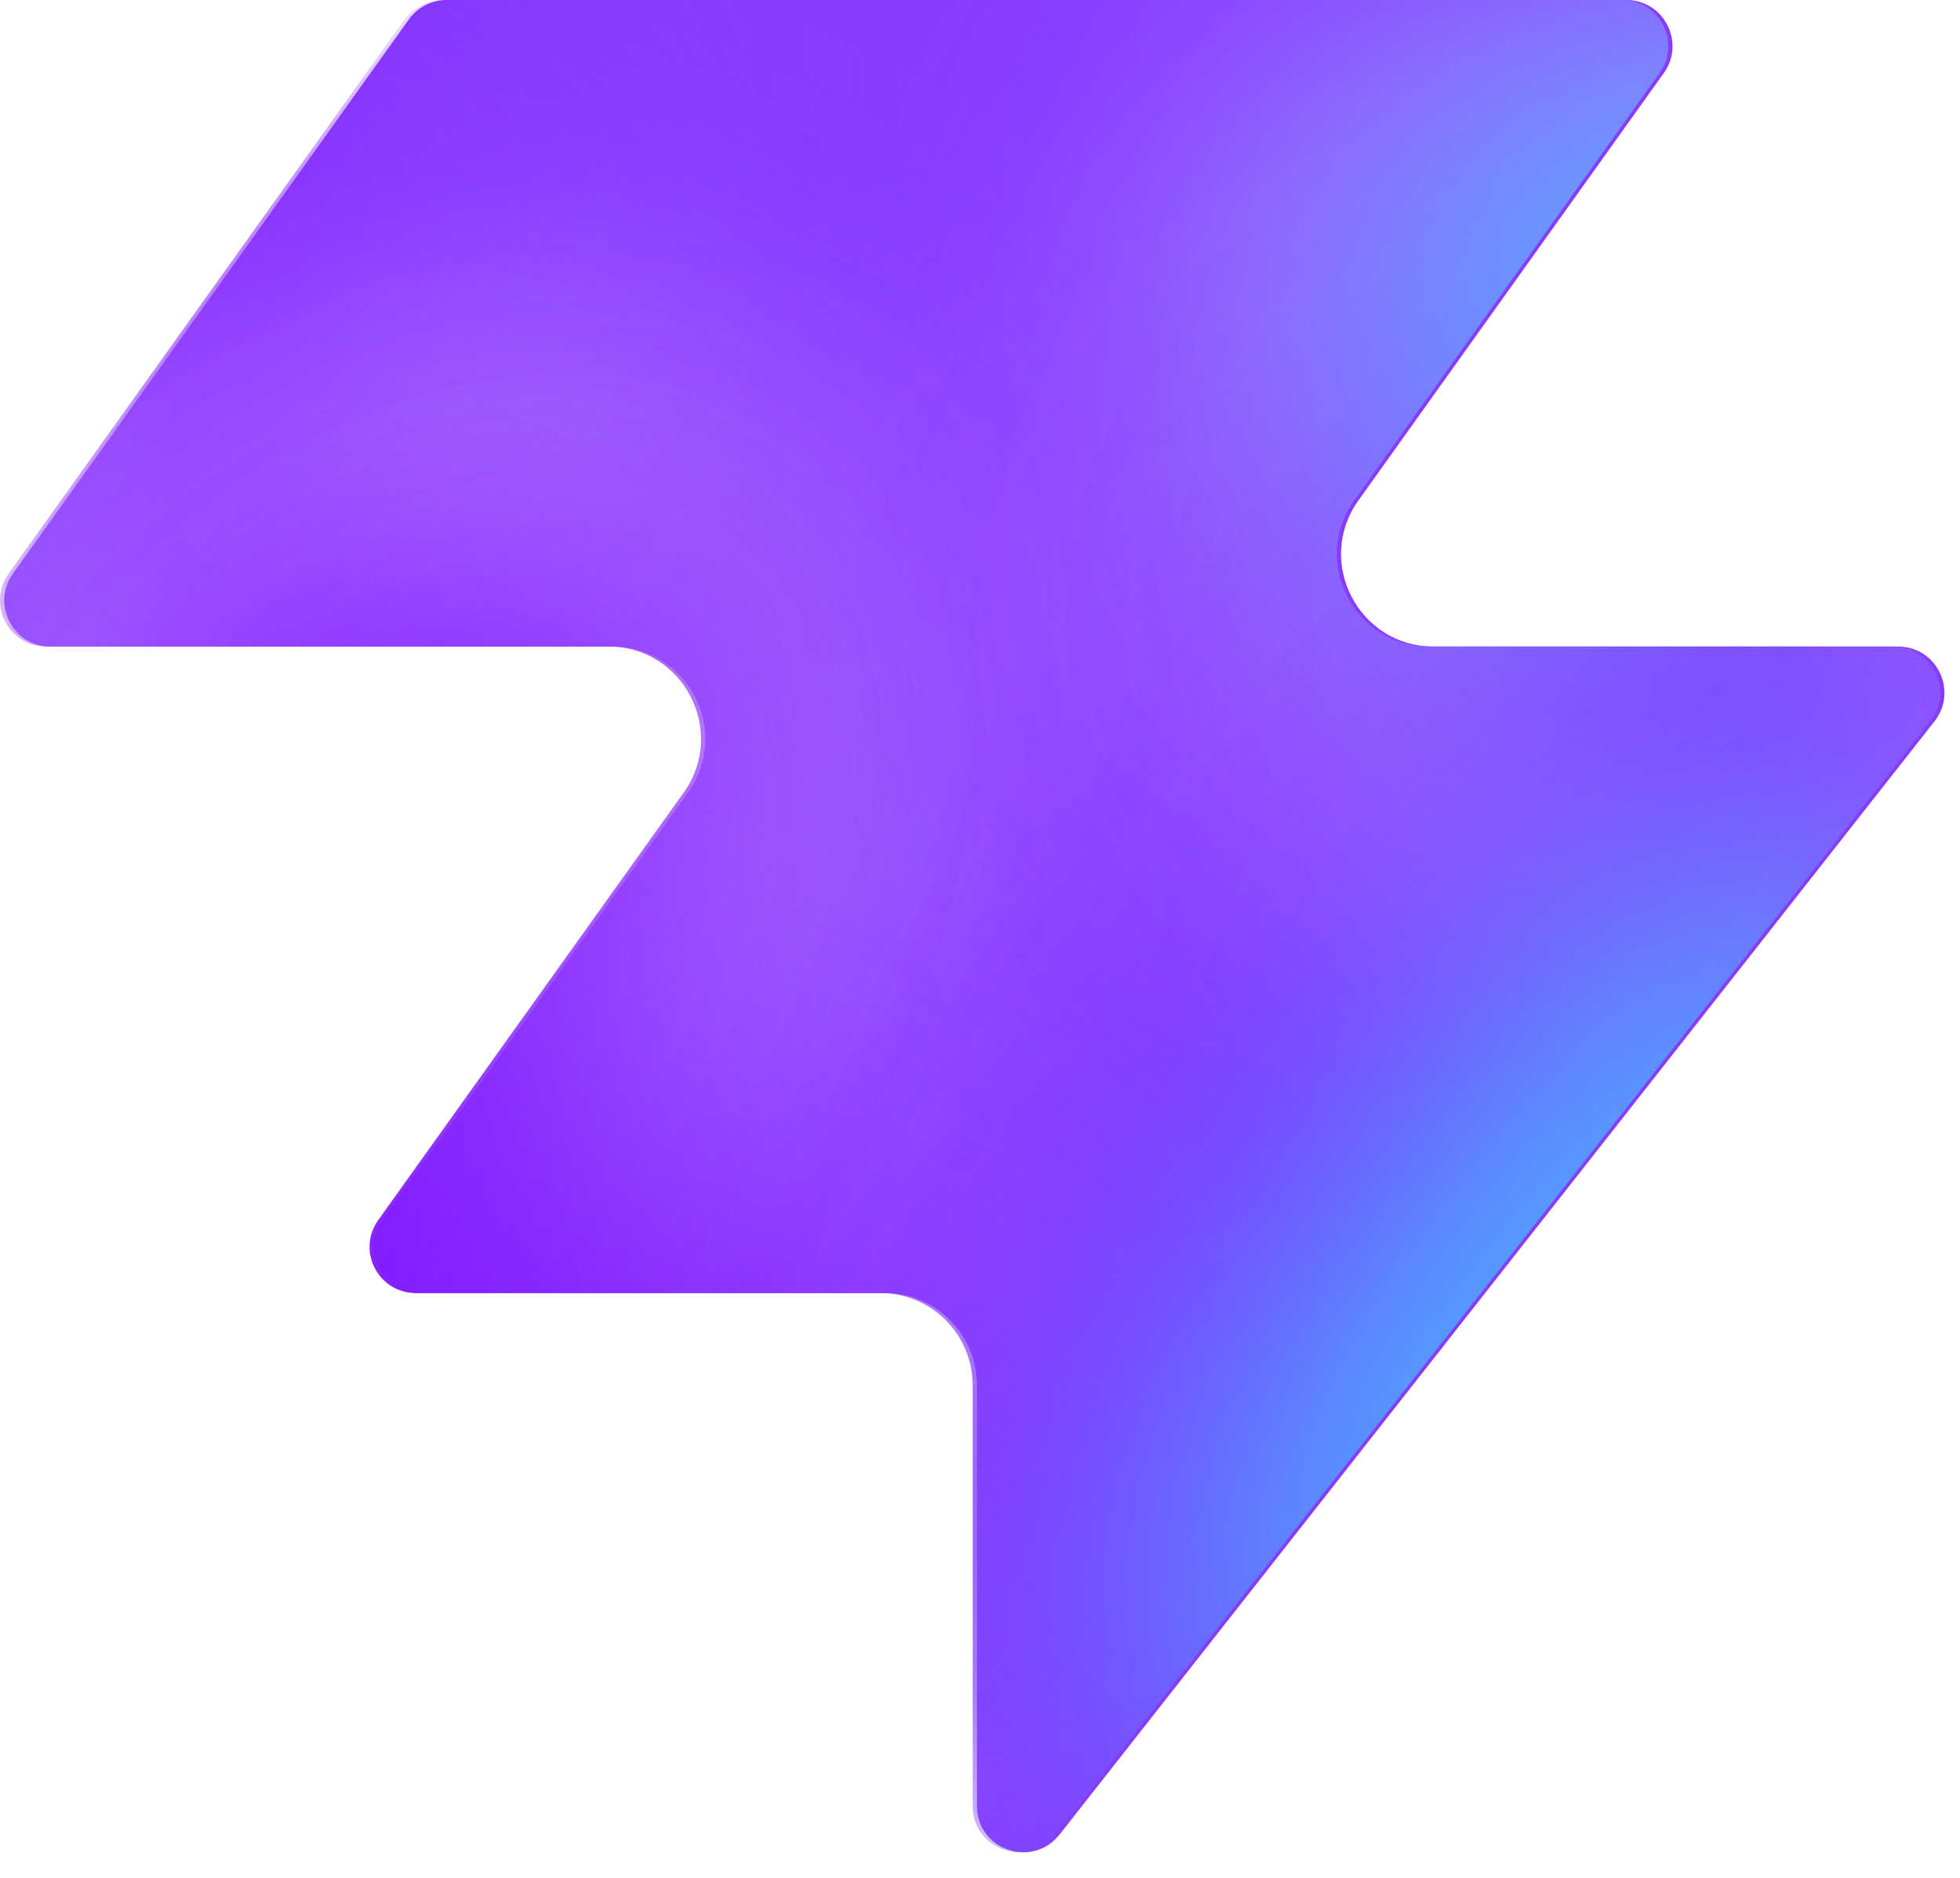
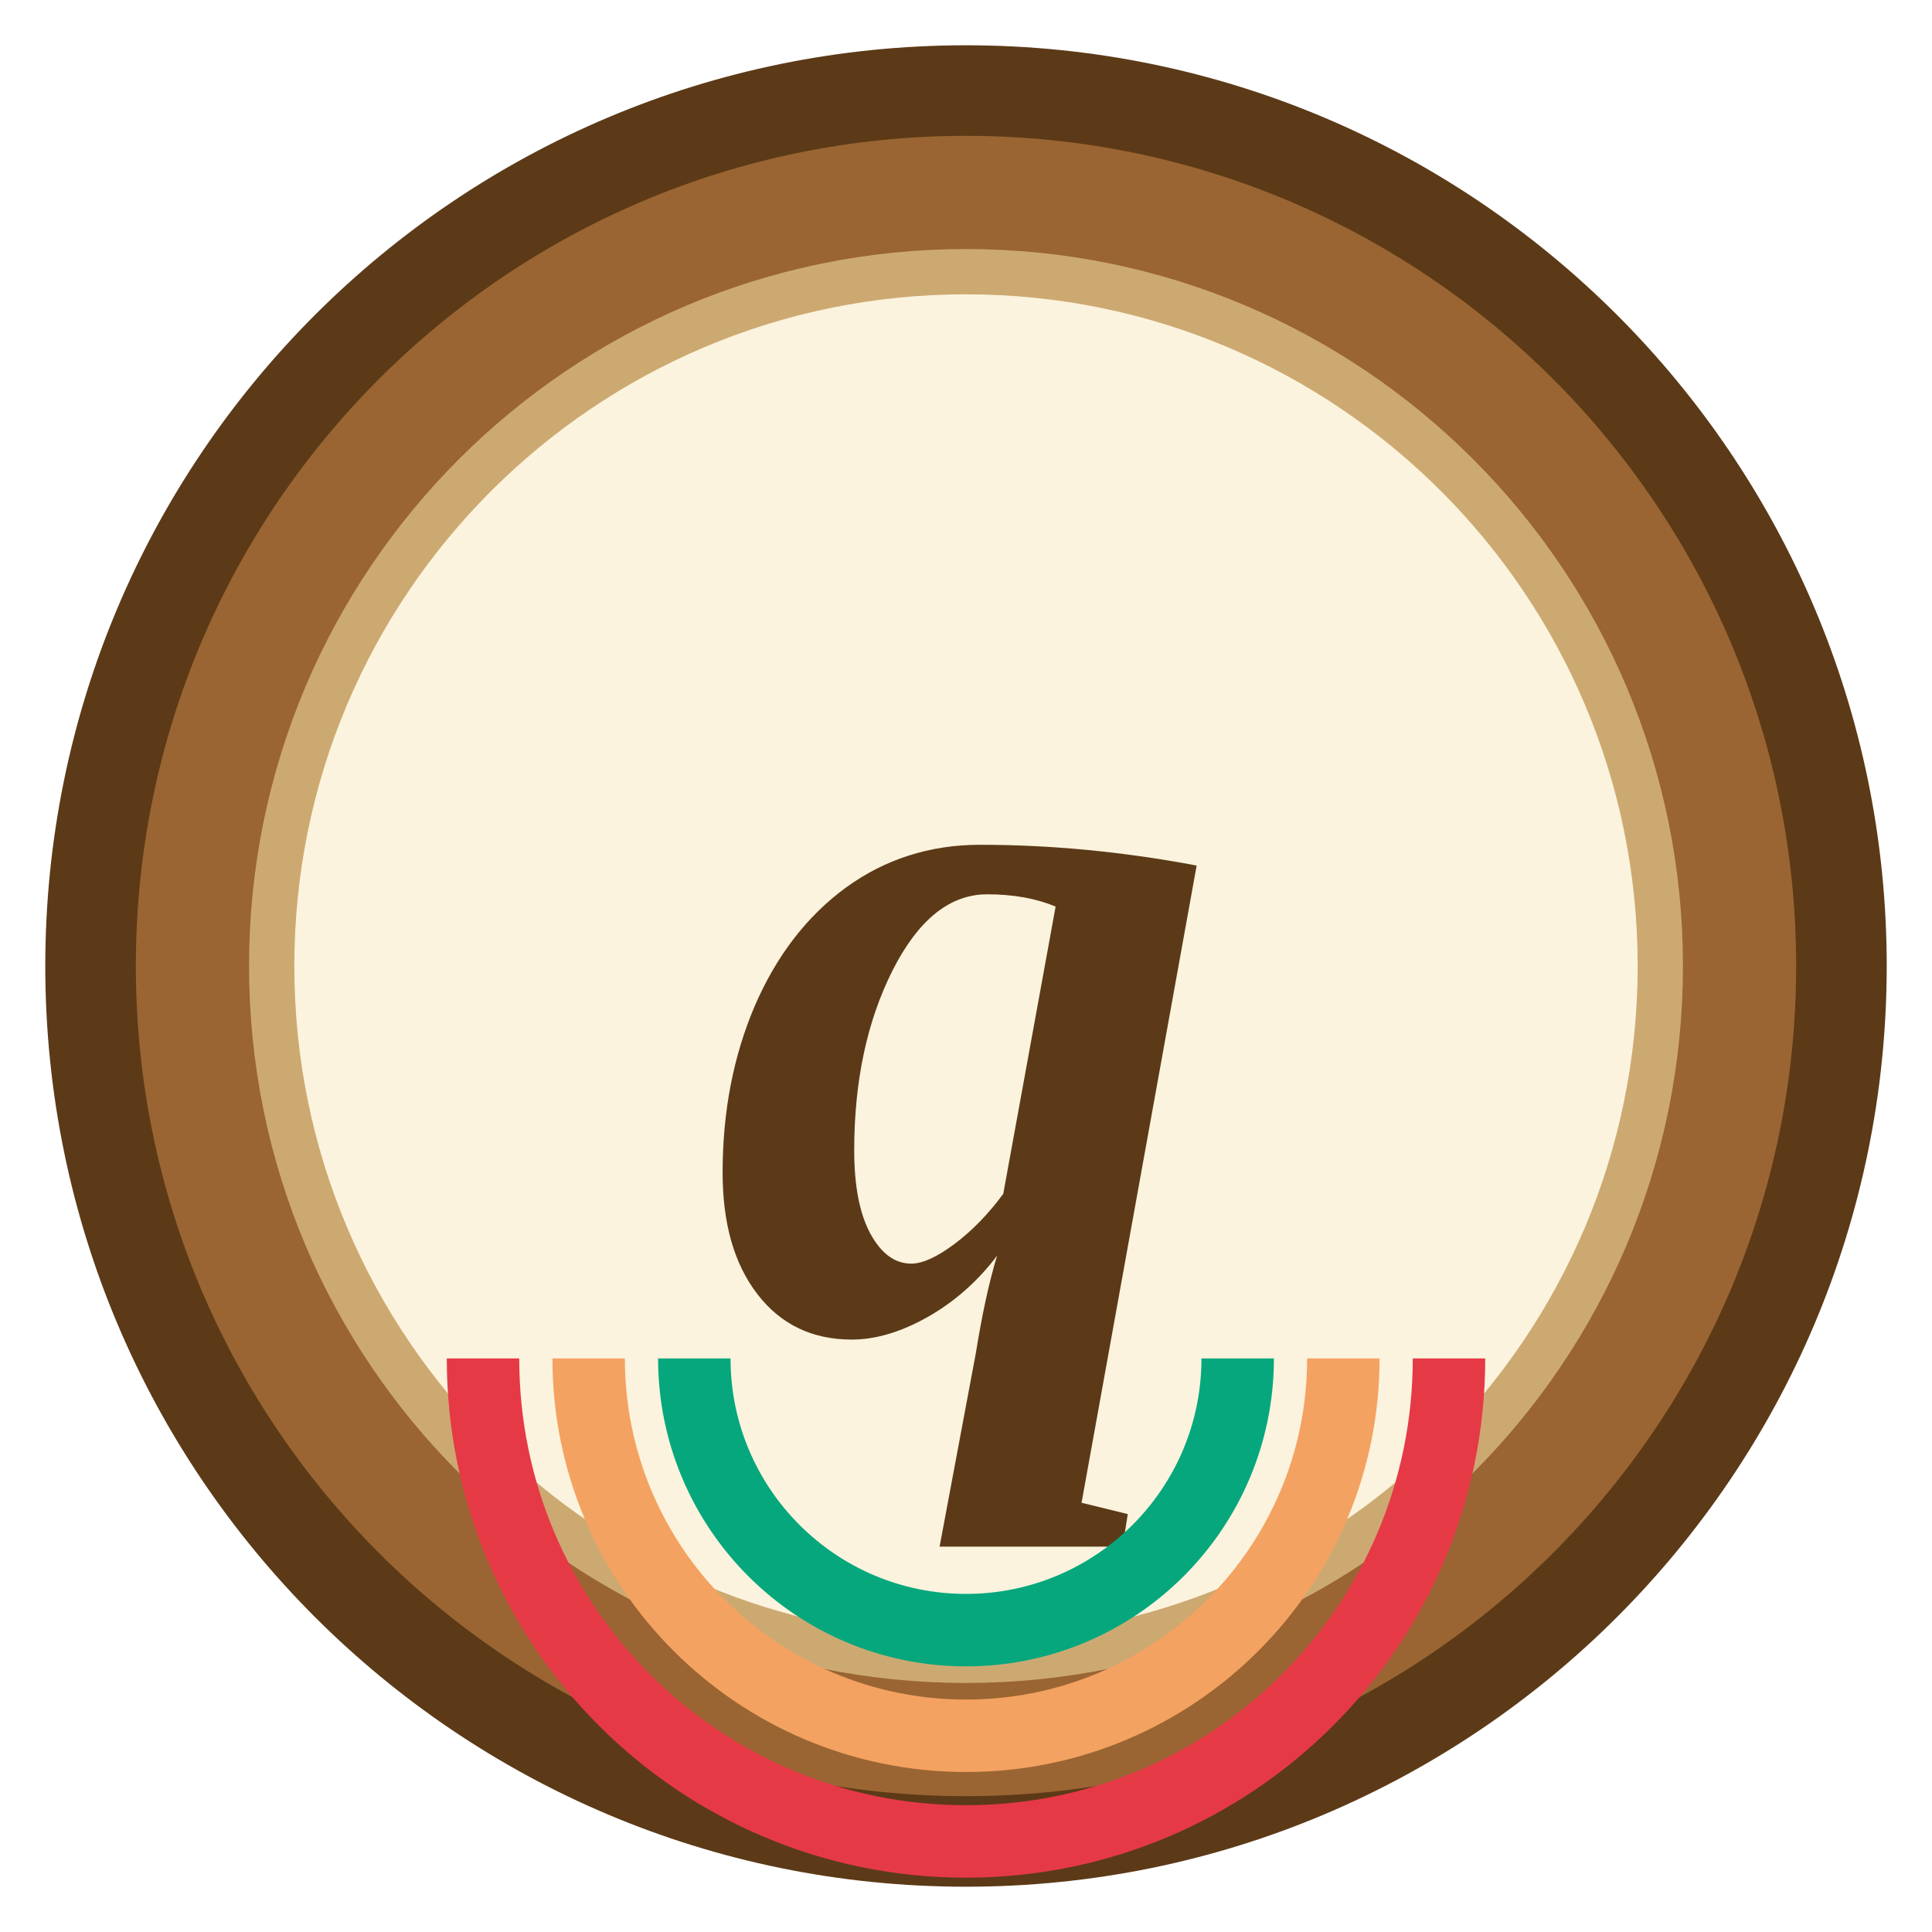
- <svg xmlns="http://www.w3.org/2000/svg" width="48" height="46" fill="none" viewBox="0 0 48 46">
-   <path fill="#863bff" d="M25.946 44.938c-.664.845-2.021.375-2.021-.698V33.937a2.26 2.26 0 0 0-2.262-2.262H10.287c-.92 0-1.456-1.04-.92-1.788l7.48-10.471c1.07-1.497 0-3.578-1.842-3.578H1.237c-.92 0-1.456-1.04-.92-1.788L10.013.474c.214-.297.556-.474.92-.474h28.894c.92 0 1.456 1.04.92 1.788l-7.48 10.471c-1.07 1.498 0 3.579 1.842 3.579h11.377c.943 0 1.473 1.088.89 1.83L25.947 44.94z" style="fill:#863bff;fill:color(display-p3 .525 .23 1);fill-opacity:1" />
-   <mask id="a" width="48" height="46" x="0" y="0" maskUnits="userSpaceOnUse" style="mask-type:alpha">
-     <path fill="#000" d="M25.842 44.938c-.664.844-2.021.375-2.021-.698V33.937a2.26 2.26 0 0 0-2.262-2.262H10.183c-.92 0-1.456-1.04-.92-1.788l7.48-10.471c1.07-1.498 0-3.579-1.842-3.579H1.133c-.92 0-1.456-1.04-.92-1.787L9.91.473c.214-.297.556-.474.92-.474h28.894c.92 0 1.456 1.04.92 1.788l-7.48 10.471c-1.07 1.498 0 3.578 1.842 3.578h11.377c.943 0 1.473 1.088.89 1.832L25.843 44.94z" style="fill:#000;fill-opacity:1" />
-   </mask>
-   <g mask="url(#a)">
-     <g filter="url(#b)">
-       <ellipse cx="5.508" cy="14.704" fill="#ede6ff" rx="5.508" ry="14.704" style="fill:#ede6ff;fill:color(display-p3 .927 .903 1);fill-opacity:1" transform="matrix(.00324 1 1 -.00324 -4.47 31.516)" />
-     </g>
-     <g filter="url(#c)">
-       <ellipse cx="10.399" cy="29.851" fill="#ede6ff" rx="10.399" ry="29.851" style="fill:#ede6ff;fill:color(display-p3 .927 .903 1);fill-opacity:1" transform="matrix(.00324 1 1 -.00324 -39.328 7.883)" />
-     </g>
-     <g filter="url(#d)">
-       <ellipse cx="5.508" cy="30.487" fill="#7e14ff" rx="5.508" ry="30.487" style="fill:#7e14ff;fill:color(display-p3 .492 .077 1);fill-opacity:1" transform="rotate(89.814 -25.913 -14.639)scale(1 -1)" />
-     </g>
-     <g filter="url(#e)">
-       <ellipse cx="5.508" cy="30.599" fill="#7e14ff" rx="5.508" ry="30.599" style="fill:#7e14ff;fill:color(display-p3 .492 .077 1);fill-opacity:1" transform="rotate(89.814 -32.644 -3.334)scale(1 -1)" />
-     </g>
-     <g filter="url(#f)">
-       <ellipse cx="5.508" cy="30.599" fill="#7e14ff" rx="5.508" ry="30.599" style="fill:#7e14ff;fill:color(display-p3 .492 .077 1);fill-opacity:1" transform="matrix(.00324 1 1 -.00324 -34.34 30.47)" />
-     </g>
-     <g filter="url(#g)">
-       <ellipse cx="14.072" cy="22.078" fill="#ede6ff" rx="14.072" ry="22.078" style="fill:#ede6ff;fill:color(display-p3 .927 .903 1);fill-opacity:1" transform="rotate(93.35 24.506 48.493)scale(-1 1)" />
-     </g>
-     <g filter="url(#h)">
-       <ellipse cx="3.47" cy="21.501" fill="#7e14ff" rx="3.47" ry="21.501" style="fill:#7e14ff;fill:color(display-p3 .492 .077 1);fill-opacity:1" transform="rotate(89.009 28.708 47.59)scale(-1 1)" />
-     </g>
-     <g filter="url(#i)">
-       <ellipse cx="3.47" cy="21.501" fill="#7e14ff" rx="3.47" ry="21.501" style="fill:#7e14ff;fill:color(display-p3 .492 .077 1);fill-opacity:1" transform="rotate(89.009 28.708 47.59)scale(-1 1)" />
-     </g>
-     <g filter="url(#j)">
-       <ellipse cx=".387" cy="8.972" fill="#7e14ff" rx="4.407" ry="29.108" style="fill:#7e14ff;fill:color(display-p3 .492 .077 1);fill-opacity:1" transform="rotate(39.51 .387 8.972)" />
-     </g>
-     <g filter="url(#k)">
-       <ellipse cx="47.523" cy="-6.092" fill="#7e14ff" rx="4.407" ry="29.108" style="fill:#7e14ff;fill:color(display-p3 .492 .077 1);fill-opacity:1" transform="rotate(37.892 47.523 -6.092)" />
-     </g>
-     <g filter="url(#l)">
-       <ellipse cx="41.412" cy="6.333" fill="#47bfff" rx="5.971" ry="9.665" style="fill:#47bfff;fill:color(display-p3 .28 .748 1);fill-opacity:1" transform="rotate(37.892 41.412 6.333)" />
-     </g>
-     <g filter="url(#m)">
-       <ellipse cx="-1.879" cy="38.332" fill="#7e14ff" rx="4.407" ry="29.108" style="fill:#7e14ff;fill:color(display-p3 .492 .077 1);fill-opacity:1" transform="rotate(37.892 -1.88 38.332)" />
-     </g>
-     <g filter="url(#n)">
-       <ellipse cx="-1.879" cy="38.332" fill="#7e14ff" rx="4.407" ry="29.108" style="fill:#7e14ff;fill:color(display-p3 .492 .077 1);fill-opacity:1" transform="rotate(37.892 -1.88 38.332)" />
-     </g>
-     <g filter="url(#o)">
-       <ellipse cx="35.651" cy="29.907" fill="#7e14ff" rx="4.407" ry="29.108" style="fill:#7e14ff;fill:color(display-p3 .492 .077 1);fill-opacity:1" transform="rotate(37.892 35.651 29.907)" />
-     </g>
-     <g filter="url(#p)">
-       <ellipse cx="38.418" cy="32.4" fill="#47bfff" rx="5.971" ry="15.297" style="fill:#47bfff;fill:color(display-p3 .28 .748 1);fill-opacity:1" transform="rotate(37.892 38.418 32.4)" />
-     </g>
-   </g>
-   <defs>
-     <filter id="b" width="60.045" height="41.654" x="-19.77" y="16.149" color-interpolation-filters="sRGB" filterUnits="userSpaceOnUse">
-       <feFlood flood-opacity="0" result="BackgroundImageFix" />
-       <feBlend in="SourceGraphic" in2="BackgroundImageFix" result="shape" />
-       <feGaussianBlur result="effect1_foregroundBlur_2002_17158" stdDeviation="7.659" />
-     </filter>
-     <filter id="c" width="90.34" height="51.437" x="-54.613" y="-7.533" color-interpolation-filters="sRGB" filterUnits="userSpaceOnUse">
-       <feFlood flood-opacity="0" result="BackgroundImageFix" />
-       <feBlend in="SourceGraphic" in2="BackgroundImageFix" result="shape" />
-       <feGaussianBlur result="effect1_foregroundBlur_2002_17158" stdDeviation="7.659" />
-     </filter>
-     <filter id="d" width="79.355" height="29.4" x="-49.64" y="2.03" color-interpolation-filters="sRGB" filterUnits="userSpaceOnUse">
-       <feFlood flood-opacity="0" result="BackgroundImageFix" />
-       <feBlend in="SourceGraphic" in2="BackgroundImageFix" result="shape" />
-       <feGaussianBlur result="effect1_foregroundBlur_2002_17158" stdDeviation="4.596" />
-     </filter>
-     <filter id="e" width="79.579" height="29.4" x="-45.045" y="20.029" color-interpolation-filters="sRGB" filterUnits="userSpaceOnUse">
-       <feFlood flood-opacity="0" result="BackgroundImageFix" />
-       <feBlend in="SourceGraphic" in2="BackgroundImageFix" result="shape" />
-       <feGaussianBlur result="effect1_foregroundBlur_2002_17158" stdDeviation="4.596" />
-     </filter>
-     <filter id="f" width="79.579" height="29.4" x="-43.513" y="21.178" color-interpolation-filters="sRGB" filterUnits="userSpaceOnUse">
-       <feFlood flood-opacity="0" result="BackgroundImageFix" />
-       <feBlend in="SourceGraphic" in2="BackgroundImageFix" result="shape" />
-       <feGaussianBlur result="effect1_foregroundBlur_2002_17158" stdDeviation="4.596" />
-     </filter>
-     <filter id="g" width="74.749" height="58.852" x="15.756" y="-17.901" color-interpolation-filters="sRGB" filterUnits="userSpaceOnUse">
-       <feFlood flood-opacity="0" result="BackgroundImageFix" />
-       <feBlend in="SourceGraphic" in2="BackgroundImageFix" result="shape" />
-       <feGaussianBlur result="effect1_foregroundBlur_2002_17158" stdDeviation="7.659" />
-     </filter>
-     <filter id="h" width="61.377" height="25.362" x="23.548" y="2.284" color-interpolation-filters="sRGB" filterUnits="userSpaceOnUse">
-       <feFlood flood-opacity="0" result="BackgroundImageFix" />
-       <feBlend in="SourceGraphic" in2="BackgroundImageFix" result="shape" />
-       <feGaussianBlur result="effect1_foregroundBlur_2002_17158" stdDeviation="4.596" />
-     </filter>
-     <filter id="i" width="61.377" height="25.362" x="23.548" y="2.284" color-interpolation-filters="sRGB" filterUnits="userSpaceOnUse">
-       <feFlood flood-opacity="0" result="BackgroundImageFix" />
-       <feBlend in="SourceGraphic" in2="BackgroundImageFix" result="shape" />
-       <feGaussianBlur result="effect1_foregroundBlur_2002_17158" stdDeviation="4.596" />
-     </filter>
-     <filter id="j" width="56.045" height="63.649" x="-27.636" y="-22.853" color-interpolation-filters="sRGB" filterUnits="userSpaceOnUse">
-       <feFlood flood-opacity="0" result="BackgroundImageFix" />
-       <feBlend in="SourceGraphic" in2="BackgroundImageFix" result="shape" />
-       <feGaussianBlur result="effect1_foregroundBlur_2002_17158" stdDeviation="4.596" />
-     </filter>
-     <filter id="k" width="54.814" height="64.646" x="20.116" y="-38.415" color-interpolation-filters="sRGB" filterUnits="userSpaceOnUse">
-       <feFlood flood-opacity="0" result="BackgroundImageFix" />
-       <feBlend in="SourceGraphic" in2="BackgroundImageFix" result="shape" />
-       <feGaussianBlur result="effect1_foregroundBlur_2002_17158" stdDeviation="4.596" />
-     </filter>
-     <filter id="l" width="33.541" height="35.313" x="24.641" y="-11.323" color-interpolation-filters="sRGB" filterUnits="userSpaceOnUse">
-       <feFlood flood-opacity="0" result="BackgroundImageFix" />
-       <feBlend in="SourceGraphic" in2="BackgroundImageFix" result="shape" />
-       <feGaussianBlur result="effect1_foregroundBlur_2002_17158" stdDeviation="4.596" />
-     </filter>
-     <filter id="m" width="54.814" height="64.646" x="-29.286" y="6.009" color-interpolation-filters="sRGB" filterUnits="userSpaceOnUse">
-       <feFlood flood-opacity="0" result="BackgroundImageFix" />
-       <feBlend in="SourceGraphic" in2="BackgroundImageFix" result="shape" />
-       <feGaussianBlur result="effect1_foregroundBlur_2002_17158" stdDeviation="4.596" />
-     </filter>
-     <filter id="n" width="54.814" height="64.646" x="-29.286" y="6.009" color-interpolation-filters="sRGB" filterUnits="userSpaceOnUse">
-       <feFlood flood-opacity="0" result="BackgroundImageFix" />
-       <feBlend in="SourceGraphic" in2="BackgroundImageFix" result="shape" />
-       <feGaussianBlur result="effect1_foregroundBlur_2002_17158" stdDeviation="4.596" />
-     </filter>
-     <filter id="o" width="54.814" height="64.646" x="8.244" y="-2.416" color-interpolation-filters="sRGB" filterUnits="userSpaceOnUse">
-       <feFlood flood-opacity="0" result="BackgroundImageFix" />
-       <feBlend in="SourceGraphic" in2="BackgroundImageFix" result="shape" />
-       <feGaussianBlur result="effect1_foregroundBlur_2002_17158" stdDeviation="4.596" />
-     </filter>
-     <filter id="p" width="39.409" height="43.623" x="18.713" y="10.588" color-interpolation-filters="sRGB" filterUnits="userSpaceOnUse">
-       <feFlood flood-opacity="0" result="BackgroundImageFix" />
-       <feBlend in="SourceGraphic" in2="BackgroundImageFix" result="shape" />
-       <feGaussianBlur result="effect1_foregroundBlur_2002_17158" stdDeviation="4.596" />
-     </filter>
-   </defs>
+ <svg xmlns="http://www.w3.org/2000/svg" viewBox="0 0 64 64">
+   <circle cx="32" cy="32" r="29" fill="#9a6532" stroke="#5c3a17" stroke-width="3" />
+   <circle cx="32" cy="32" r="23" fill="#fbf3dd" stroke="#cda972" stroke-width="1.5" />
+   <text x="32" y="44" font-family="Georgia, 'Times New Roman', serif" font-size="34" font-weight="700" font-style="italic" fill="#5c3a17" text-anchor="middle">q</text>
+   <path d="M 16 45 A 16 16 0 0 0 48 45" fill="none" stroke="#E63946" stroke-width="2.4" />
+   <path d="M 19.5 45 A 12.5 12.5 0 0 0 44.5 45" fill="none" stroke="#F4A261" stroke-width="2.4" />
+   <path d="M 23 45 A 9 9 0 0 0 41 45" fill="none" stroke="#06A77D" stroke-width="2.4" />
</svg>
